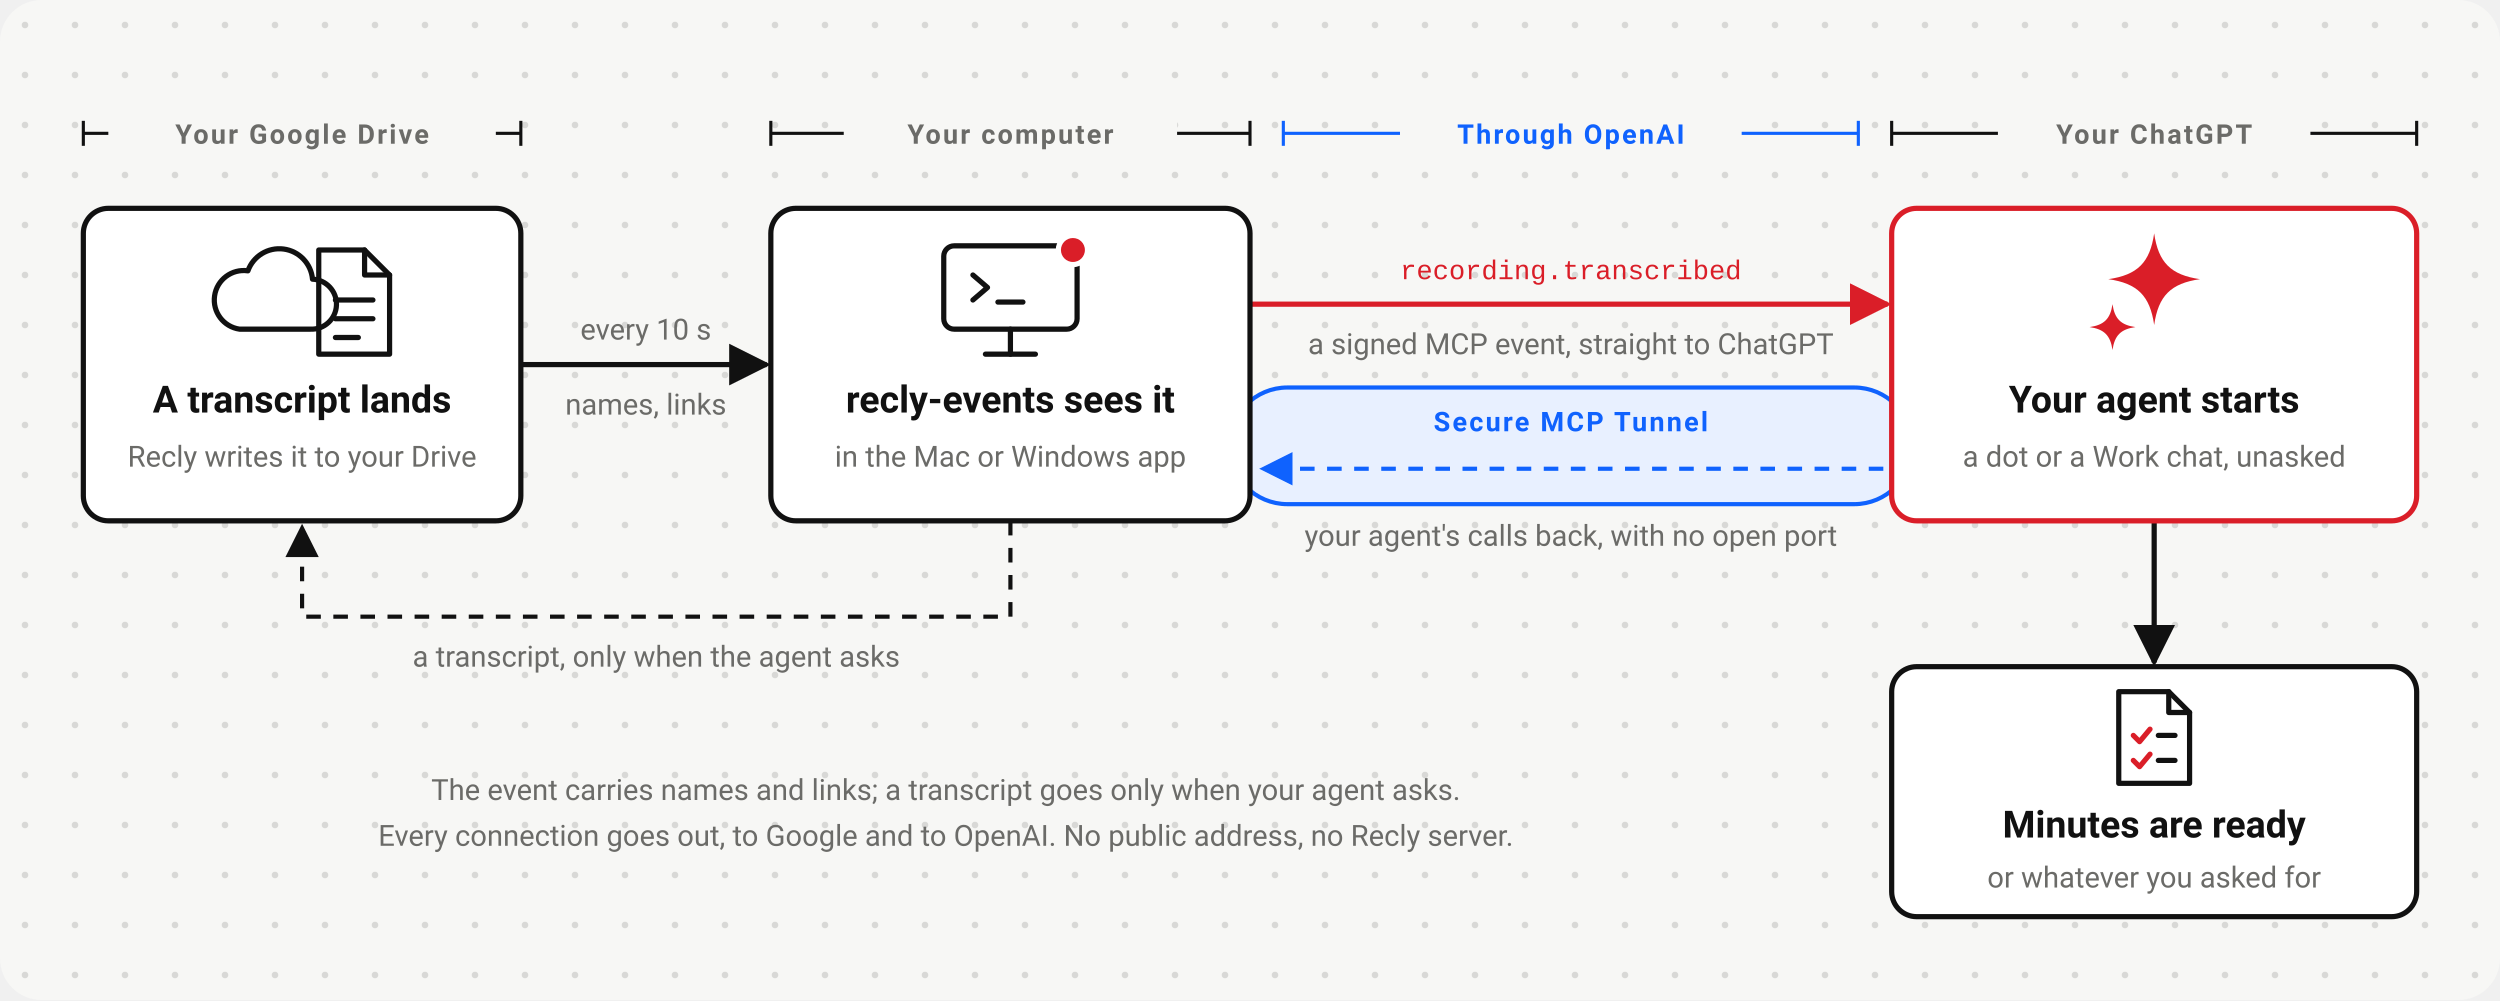
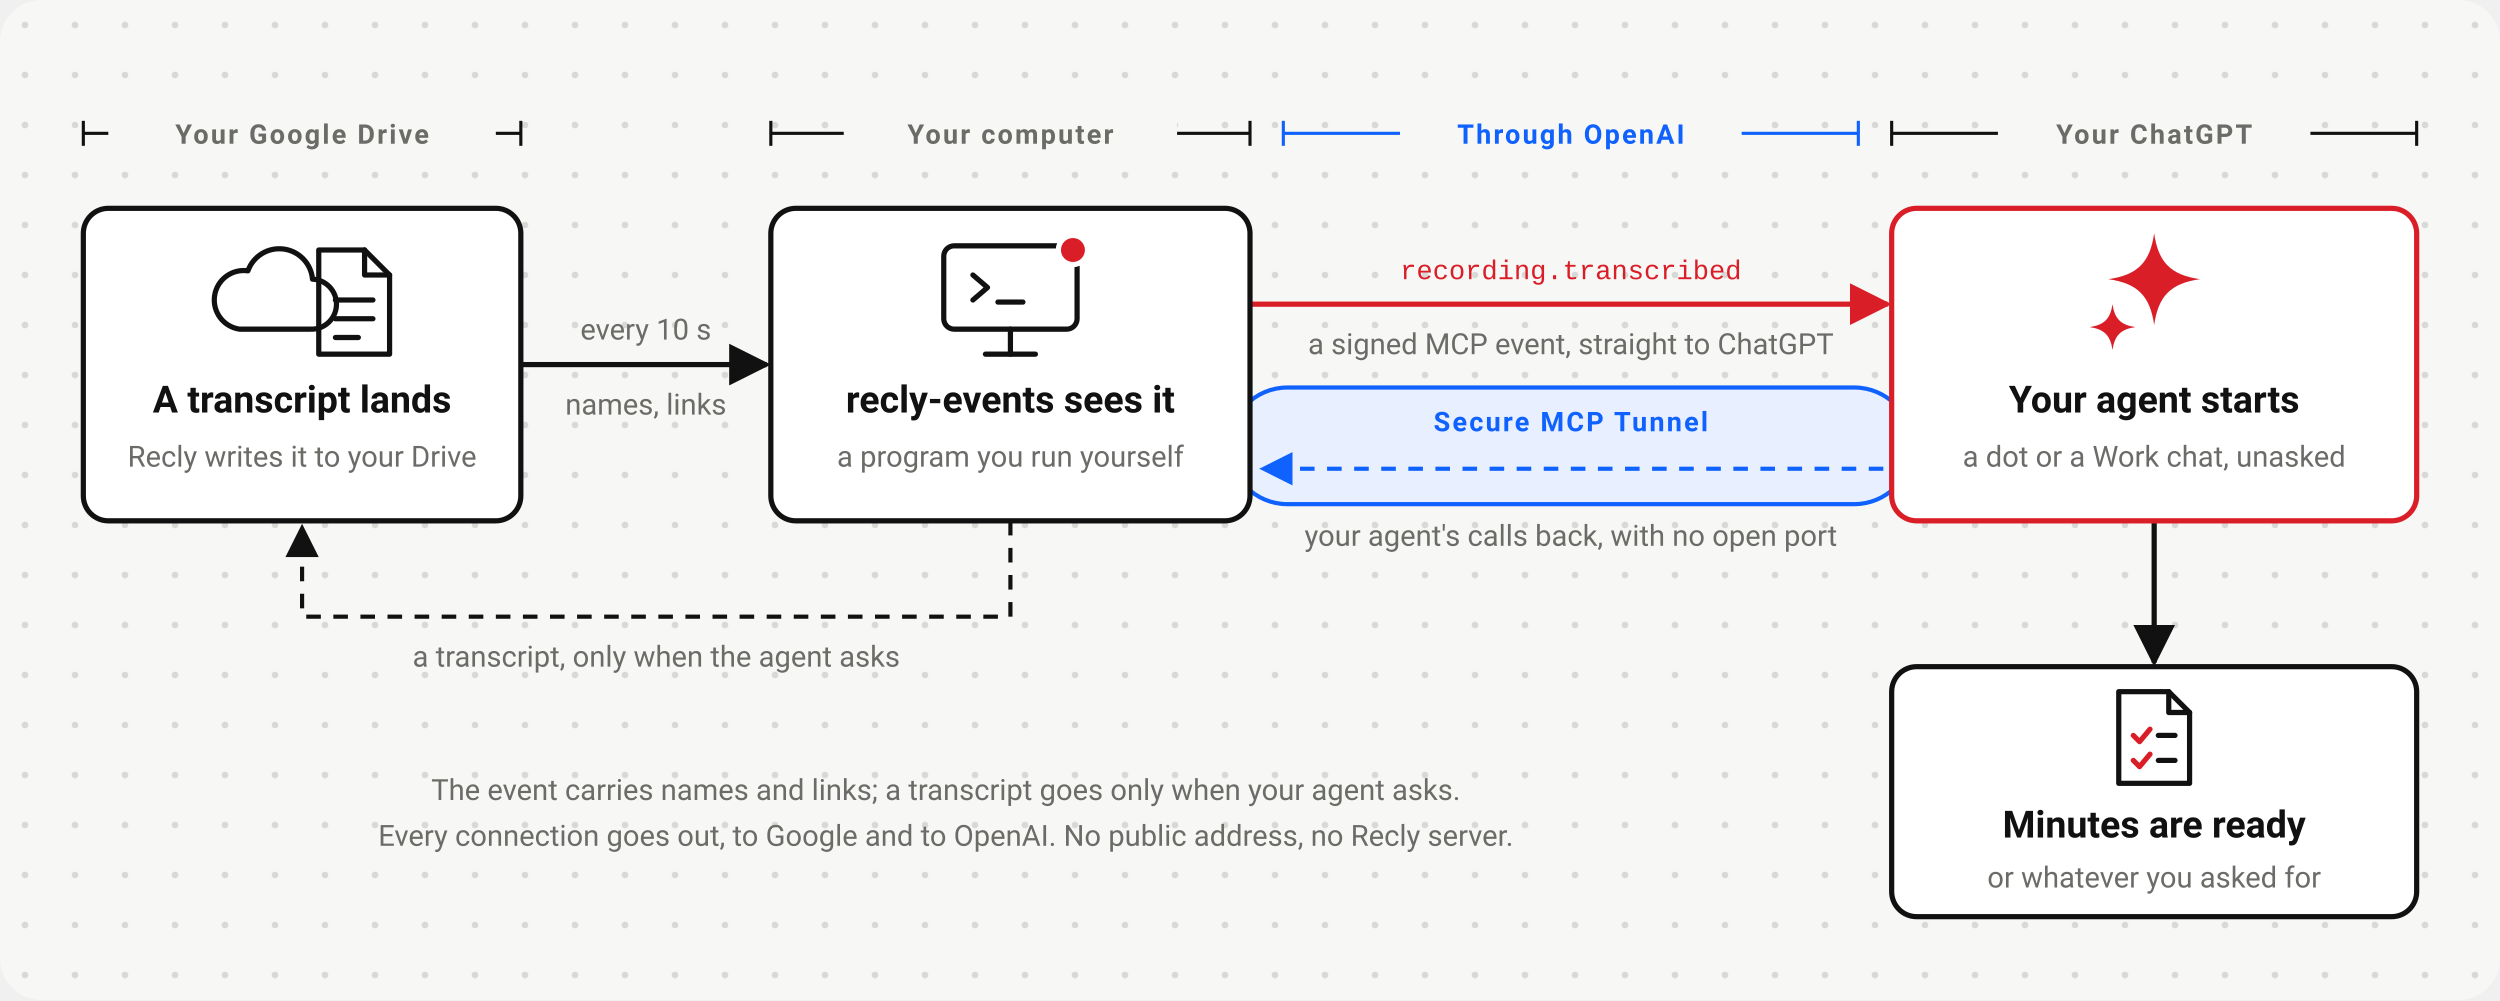
- <svg xmlns="http://www.w3.org/2000/svg" viewBox="0 0 1200 480" width="1200" height="480" role="img" aria-label="A transcript lands in your Google Drive. recly-events, in the Recly Mac or Windows app, sees it within 10 seconds, reading only names and links, and sends your ChatGPT agent a signed recording.transcribed MCP event, straight to ChatGPT. The agent starts by itself. Its calls back to recly-events come through your own OpenAI Secure MCP Tunnel, so your computer opens no port. The agent reads the transcript from recly-events through the same tunnel and writes the minutes, or whatever you asked for.">
+ <svg xmlns="http://www.w3.org/2000/svg" viewBox="0 0 1200 480" width="1200" height="480" role="img" aria-label="A transcript lands in your Google Drive. recly-events, running on your computer, sees it within 10 seconds, reading only names and links, and sends your ChatGPT agent a signed recording.transcribed MCP event, straight to ChatGPT. The agent starts by itself. Its calls back to recly-events come through your own OpenAI Secure MCP Tunnel, so your computer opens no port. The agent reads the transcript from recly-events through the same tunnel and writes the minutes, or whatever you asked for.">
  <defs>
    <pattern id="dots" width="24" height="24" patternUnits="userSpaceOnUse">
      <circle cx="12" cy="12" r="1.6" fill="#888884" opacity="0.28" />
    </pattern>
    <marker id="arrow" viewBox="0 0 10 10" refX="9" refY="5" markerWidth="8" markerHeight="8" orient="auto-start-reverse">
      <path d="M0,0 L10,5 L0,10 z" fill="#111111" />
    </marker>
    <marker id="arrow-rec" viewBox="0 0 10 10" refX="9" refY="5" markerWidth="8" markerHeight="8" orient="auto-start-reverse">
      <path d="M0,0 L10,5 L0,10 z" fill="#DA1E28" />
    </marker>
    <marker id="arrow-acc" viewBox="0 0 10 10" refX="9" refY="5" markerWidth="8" markerHeight="8" orient="auto-start-reverse">
      <path d="M0,0 L10,5 L0,10 z" fill="#0F62FE" />
    </marker>
    <style>
      .t  { font-family: -apple-system, "SF Pro Text", "Segoe UI", Roboto, "Helvetica Neue", Arial, sans-serif; fill: #111111; }
      .m  { font-family: "SF Mono", Menlo, Consolas, "Liberation Mono", monospace; font-size: 13px; fill: #111111; }
      .title { font-size: 18px; font-weight: 700; }
      .sub   { font-size: 14px; fill: #6B6B68; }
      .band  { font-size: 13px; font-weight: 600; letter-spacing: 0.08em; text-transform: uppercase; fill: #6B6B68; }
      .note  { font-size: 14px; fill: #6B6B68; }
      .ink   { fill: none; stroke: #111111; stroke-width: 2.5; stroke-linecap: round; stroke-linejoin: round; }
      .node  { fill: #FFFFFF; stroke: #111111; stroke-width: 2.5; }
      .wire  { fill: none; stroke: #111111; stroke-width: 2.5; marker-end: url(#arrow); }
      .event { fill: none; stroke: #DA1E28; stroke-width: 2.5; marker-end: url(#arrow-rec); }
      .call  { fill: none; stroke: #0F62FE; stroke-width: 2; stroke-dasharray: 7 6; marker-end: url(#arrow-acc); }
      .read  { fill: none; stroke: #111111; stroke-width: 2; stroke-dasharray: 7 6; marker-end: url(#arrow); }
    </style>
  </defs>
  <rect width="1200" height="480" rx="20" fill="#F7F7F5" />
  <rect width="1200" height="480" rx="20" fill="url(#dots)" />
  <g class="t band">
    <line x1="40" y1="64" x2="250" y2="64" stroke="#111111" stroke-width="1.5" />
    <line x1="40" y1="58" x2="40" y2="70" stroke="#111111" stroke-width="1.5" />
    <line x1="250" y1="58" x2="250" y2="70" stroke="#111111" stroke-width="1.5" />
    <rect x="52" y="52" width="186" height="24" fill="#F7F7F5" />
    <text x="145" y="69" text-anchor="middle">Your Google Drive</text>
    <line x1="370" y1="64" x2="600" y2="64" stroke="#111111" stroke-width="1.5" />
    <line x1="370" y1="58" x2="370" y2="70" stroke="#111111" stroke-width="1.5" />
    <line x1="600" y1="58" x2="600" y2="70" stroke="#111111" stroke-width="1.5" />
    <rect x="405" y="52" width="160" height="24" fill="#F7F7F5" />
    <text x="485" y="69" text-anchor="middle">Your computer</text>
    <line x1="616" y1="64" x2="892" y2="64" stroke="#0F62FE" stroke-width="1.5" />
    <line x1="616" y1="58" x2="616" y2="70" stroke="#0F62FE" stroke-width="1.5" />
    <line x1="892" y1="58" x2="892" y2="70" stroke="#0F62FE" stroke-width="1.5" />
    <rect x="672" y="52" width="164" height="24" fill="#F7F7F5" />
    <text x="754" y="69" text-anchor="middle" style="fill:#0F62FE">Through OpenAI</text>
    <line x1="908" y1="64" x2="1160" y2="64" stroke="#111111" stroke-width="1.5" />
    <line x1="908" y1="58" x2="908" y2="70" stroke="#111111" stroke-width="1.5" />
    <line x1="1160" y1="58" x2="1160" y2="70" stroke="#111111" stroke-width="1.5" />
    <rect x="959" y="52" width="150" height="24" fill="#F7F7F5" />
    <text x="1034" y="69" text-anchor="middle">Your ChatGPT</text>
  </g>
  <rect x="590" y="186" width="328" height="56" rx="28" fill="#E8F0FF" stroke="#0F62FE" stroke-width="2" />
  <text class="t band" x="754" y="207" text-anchor="middle" style="fill:#0F62FE">Secure MCP Tunnel</text>
  <line class="call" x1="904" y1="225" x2="606" y2="225" />
  <line class="wire" x1="250" y1="175" x2="368" y2="175" />
  <line class="event" x1="600" y1="146" x2="906" y2="146" />
  <line class="wire" x1="1034" y1="250" x2="1034" y2="318" />
  <path class="read" d="M485,250 V296 H145 V253" />
  <g class="t sub" text-anchor="middle">
    <text x="310" y="163">every 10 s</text>
    <text x="310" y="199">names, links</text>
    <text x="754" y="170">a signed MCP event, straight to ChatGPT</text>
    <text x="754" y="262">your agent's calls back, with no open port</text>
  </g>
  <text class="m" x="754" y="134" text-anchor="middle" style="fill:#DA1E28">recording.transcribed</text>
  <text class="t sub" x="315" y="320" text-anchor="middle">a transcript, only when the agent asks</text>
  <g transform="translate(40,100)">
    <rect width="210" height="150" rx="12" class="node" />
    <g transform="translate(61,14)">
      <path d="M14,44 h34 a12,12 0 0 0 1,-24 a16,16 0 0 0 -31,-4 a11,11 0 0 0 -4,28 z" class="ink" />
      <g transform="translate(52,6)">
        <path d="M0,0 h22 l12,12 v38 h-34 z" fill="#FFFFFF" class="ink" />
        <path d="M22,0 v12 h12" class="ink" />
        <line x1="8" y1="24" x2="26" y2="24" class="ink" />
        <line x1="8" y1="33" x2="26" y2="33" class="ink" />
        <line x1="8" y1="42" x2="19" y2="42" class="ink" />
      </g>
    </g>
    <text class="t title" x="105" y="98" text-anchor="middle">A transcript lands</text>
    <text class="t sub" x="105" y="124" text-anchor="middle">Recly writes it to your Drive</text>
  </g>
  <g transform="translate(370,100)">
    <rect width="230" height="150" rx="12" class="node" />
    <g transform="translate(83,18)">
      <rect x="0" y="0" width="64" height="40" rx="5" class="ink" />
      <line x1="20" y1="52" x2="44" y2="52" class="ink" />
      <line x1="32" y1="40" x2="32" y2="52" class="ink" />
      <path d="M14,14 l7,6 l-7,6" class="ink" />
      <line x1="26" y1="27" x2="38" y2="27" class="ink" />
      <circle cx="62" cy="2" r="7" fill="#DA1E28" stroke="#FFFFFF" stroke-width="2.5" />
    </g>
    <text class="t title" x="115" y="98" text-anchor="middle">recly-events sees it</text>
-     <text class="t sub" x="115" y="124" text-anchor="middle">in the Mac or Windows app</text>
+     <text class="t sub" x="115" y="124" text-anchor="middle">a program you run yourself</text>
  </g>
  <g transform="translate(908,100)">
    <rect width="252" height="150" rx="12" fill="#FFFFFF" stroke="#DA1E28" stroke-width="2.5" />
    <g transform="translate(98,12)">
      <path d="M28,0 c2,14 8,20 22,22 c-14,2 -20,8 -22,22 c-2,-14 -8,-20 -22,-22 c14,-2 20,-8 22,-22 z" fill="#DA1E28" />
      <path d="M8,34 c1,7 4,10 11,11 c-7,1 -10,4 -11,11 c-1,-7 -4,-10 -11,-11 c7,-1 10,-4 11,-11 z" fill="#DA1E28" />
    </g>
    <text class="t title" x="126" y="98" text-anchor="middle">Your agent starts</text>
    <text class="t sub" x="126" y="124" text-anchor="middle">a dot or a Work chat, unasked</text>
  </g>
  <g transform="translate(908,320)">
    <rect width="252" height="120" rx="12" class="node" />
    <g transform="translate(109,12)">
      <path d="M0,0 h24 l10,10 v34 h-34 z" class="ink" />
      <path d="M24,0 v10 h10" class="ink" />
      <path d="M7,21 l3,3 l5,-6" fill="none" stroke="#DA1E28" stroke-width="2.5" stroke-linecap="round" stroke-linejoin="round" />
      <line x1="19" y1="21" x2="27" y2="21" class="ink" />
      <path d="M7,33 l3,3 l5,-6" fill="none" stroke="#DA1E28" stroke-width="2.5" stroke-linecap="round" stroke-linejoin="round" />
      <line x1="19" y1="33" x2="27" y2="33" class="ink" />
    </g>
    <text class="t title" x="126" y="82" text-anchor="middle">Minutes are ready</text>
    <text class="t sub" x="126" y="106" text-anchor="middle">or whatever you asked for</text>
  </g>
  <g class="t note" text-anchor="middle">
    <text x="454" y="384">The event carries names and links; a transcript goes only when your agent asks.</text>
    <text x="454" y="406">Every connection goes out, to Google and to OpenAI. No public address, no Recly server.</text>
  </g>
</svg>
